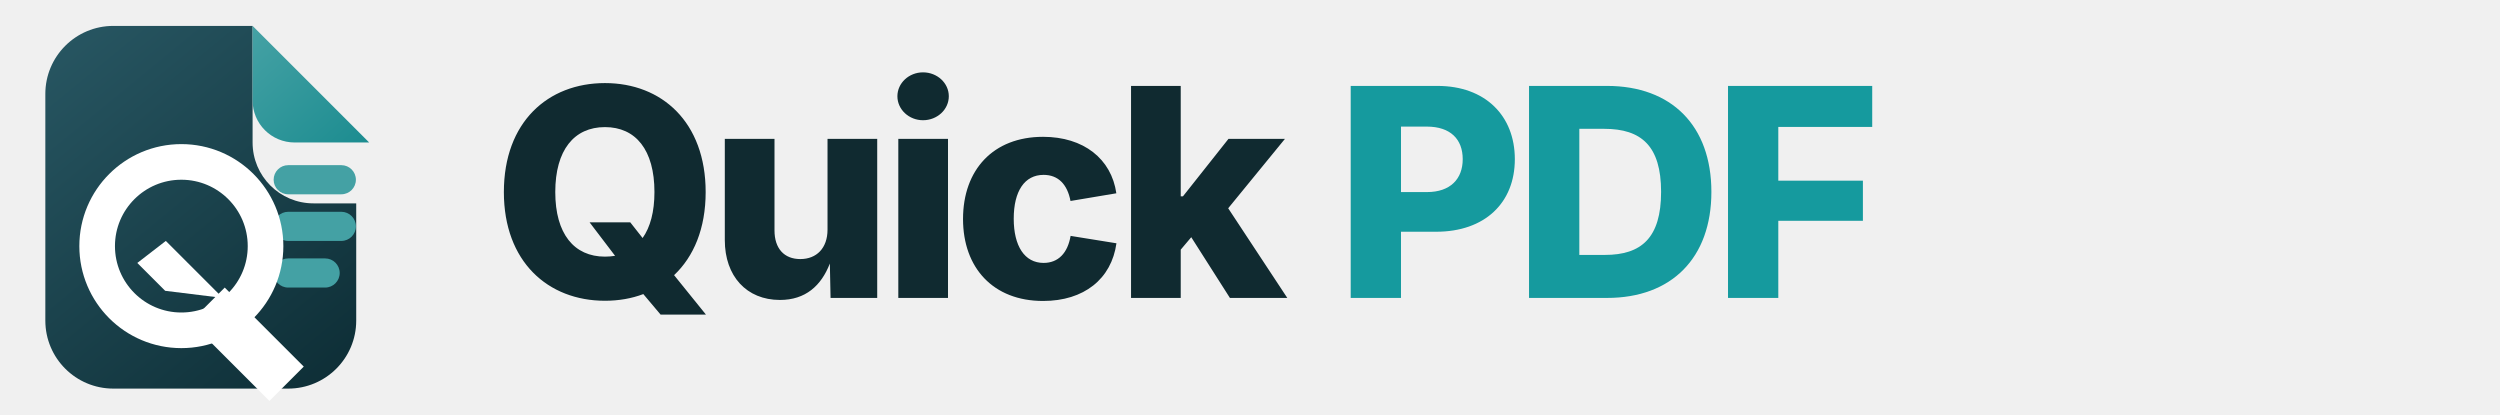
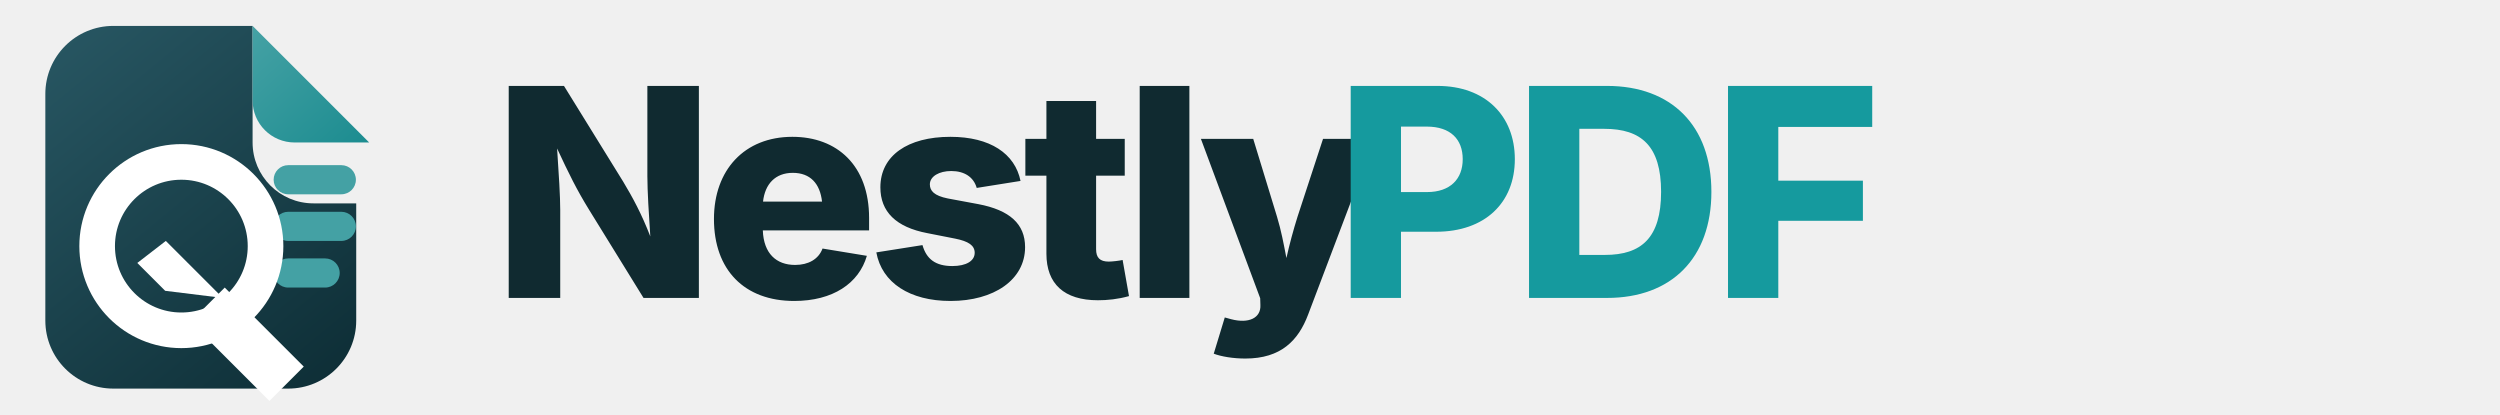
- <svg xmlns="http://www.w3.org/2000/svg" viewBox="0 0 386 64" role="img" aria-label="QuickPDF">
+ <svg xmlns="http://www.w3.org/2000/svg" viewBox="0 0 386 64" role="img" aria-label="NestlyPDF">
  <defs>
    <linearGradient id="quickpdf-logo-mark-gradient" x1="8" y1="4" x2="54" y2="60" gradientUnits="userSpaceOnUse">
      <stop stop-color="#285763" />
      <stop offset="1" stop-color="#0D2D35" />
    </linearGradient>
    <linearGradient id="quickpdf-logo-fold-gradient" x1="39" y1="5" x2="57" y2="25" gradientUnits="userSpaceOnUse">
      <stop stop-color="#44A1A4" />
      <stop offset="1" stop-color="#188A8E" />
    </linearGradient>
  </defs>
  <path fill="url(#quickpdf-logo-mark-gradient)" d="M9 4h30v18c0 5.2 4.2 9.4 9.4 9.4H55v18.1C55 55.3 50.3 60 44.5 60h-27C11.7 60 7 55.3 7 49.5v-35C7 8.7 11.7 4 17.5 4H9Z" />
  <path fill="url(#quickpdf-logo-fold-gradient)" d="M39 4 57 22H45.5C41.9 22 39 19.1 39 15.5V4Z" />
  <path fill="#44A1A4" d="M44.5 25.5h8.2a2.25 2.25 0 1 1 0 4.5h-8.2a2.25 2.25 0 1 1 0-4.5Zm0 7.2h8.2a2.25 2.25 0 1 1 0 4.5h-8.2a2.25 2.25 0 1 1 0-4.5Zm0 7.2h5.7a2.25 2.25 0 1 1 0 4.5h-5.7a2.25 2.25 0 1 1 0-4.5Z" />
  <circle cx="28" cy="38" r="13" fill="none" stroke="#FFF" stroke-width="5.5" />
  <path fill="#FFF" d="m34.7 44.4 12.2 12.2-5.3 5.3-12.2-12.2z" />
  <path fill="#FFF" d="m25.6 37.2 8.8 8.8-8.9-1.1-4.3-4.3z" />
-   <text x="76" y="46" fill="#102A30" font-family="Inter,Segoe UI,Arial,sans-serif" font-size="45" font-weight="800" letter-spacing="-1.8">Quick</text>
+   <text x="76" y="46" fill="#102A30" font-family="Inter,Segoe UI,Arial,sans-serif" font-size="45" font-weight="800" letter-spacing="-1.8">Nestly</text>
  <text x="206" y="46" fill="#159A9E" font-family="Inter,Segoe UI,Arial,sans-serif" font-size="45" font-weight="800" letter-spacing="-1.8">PDF</text>
</svg>
